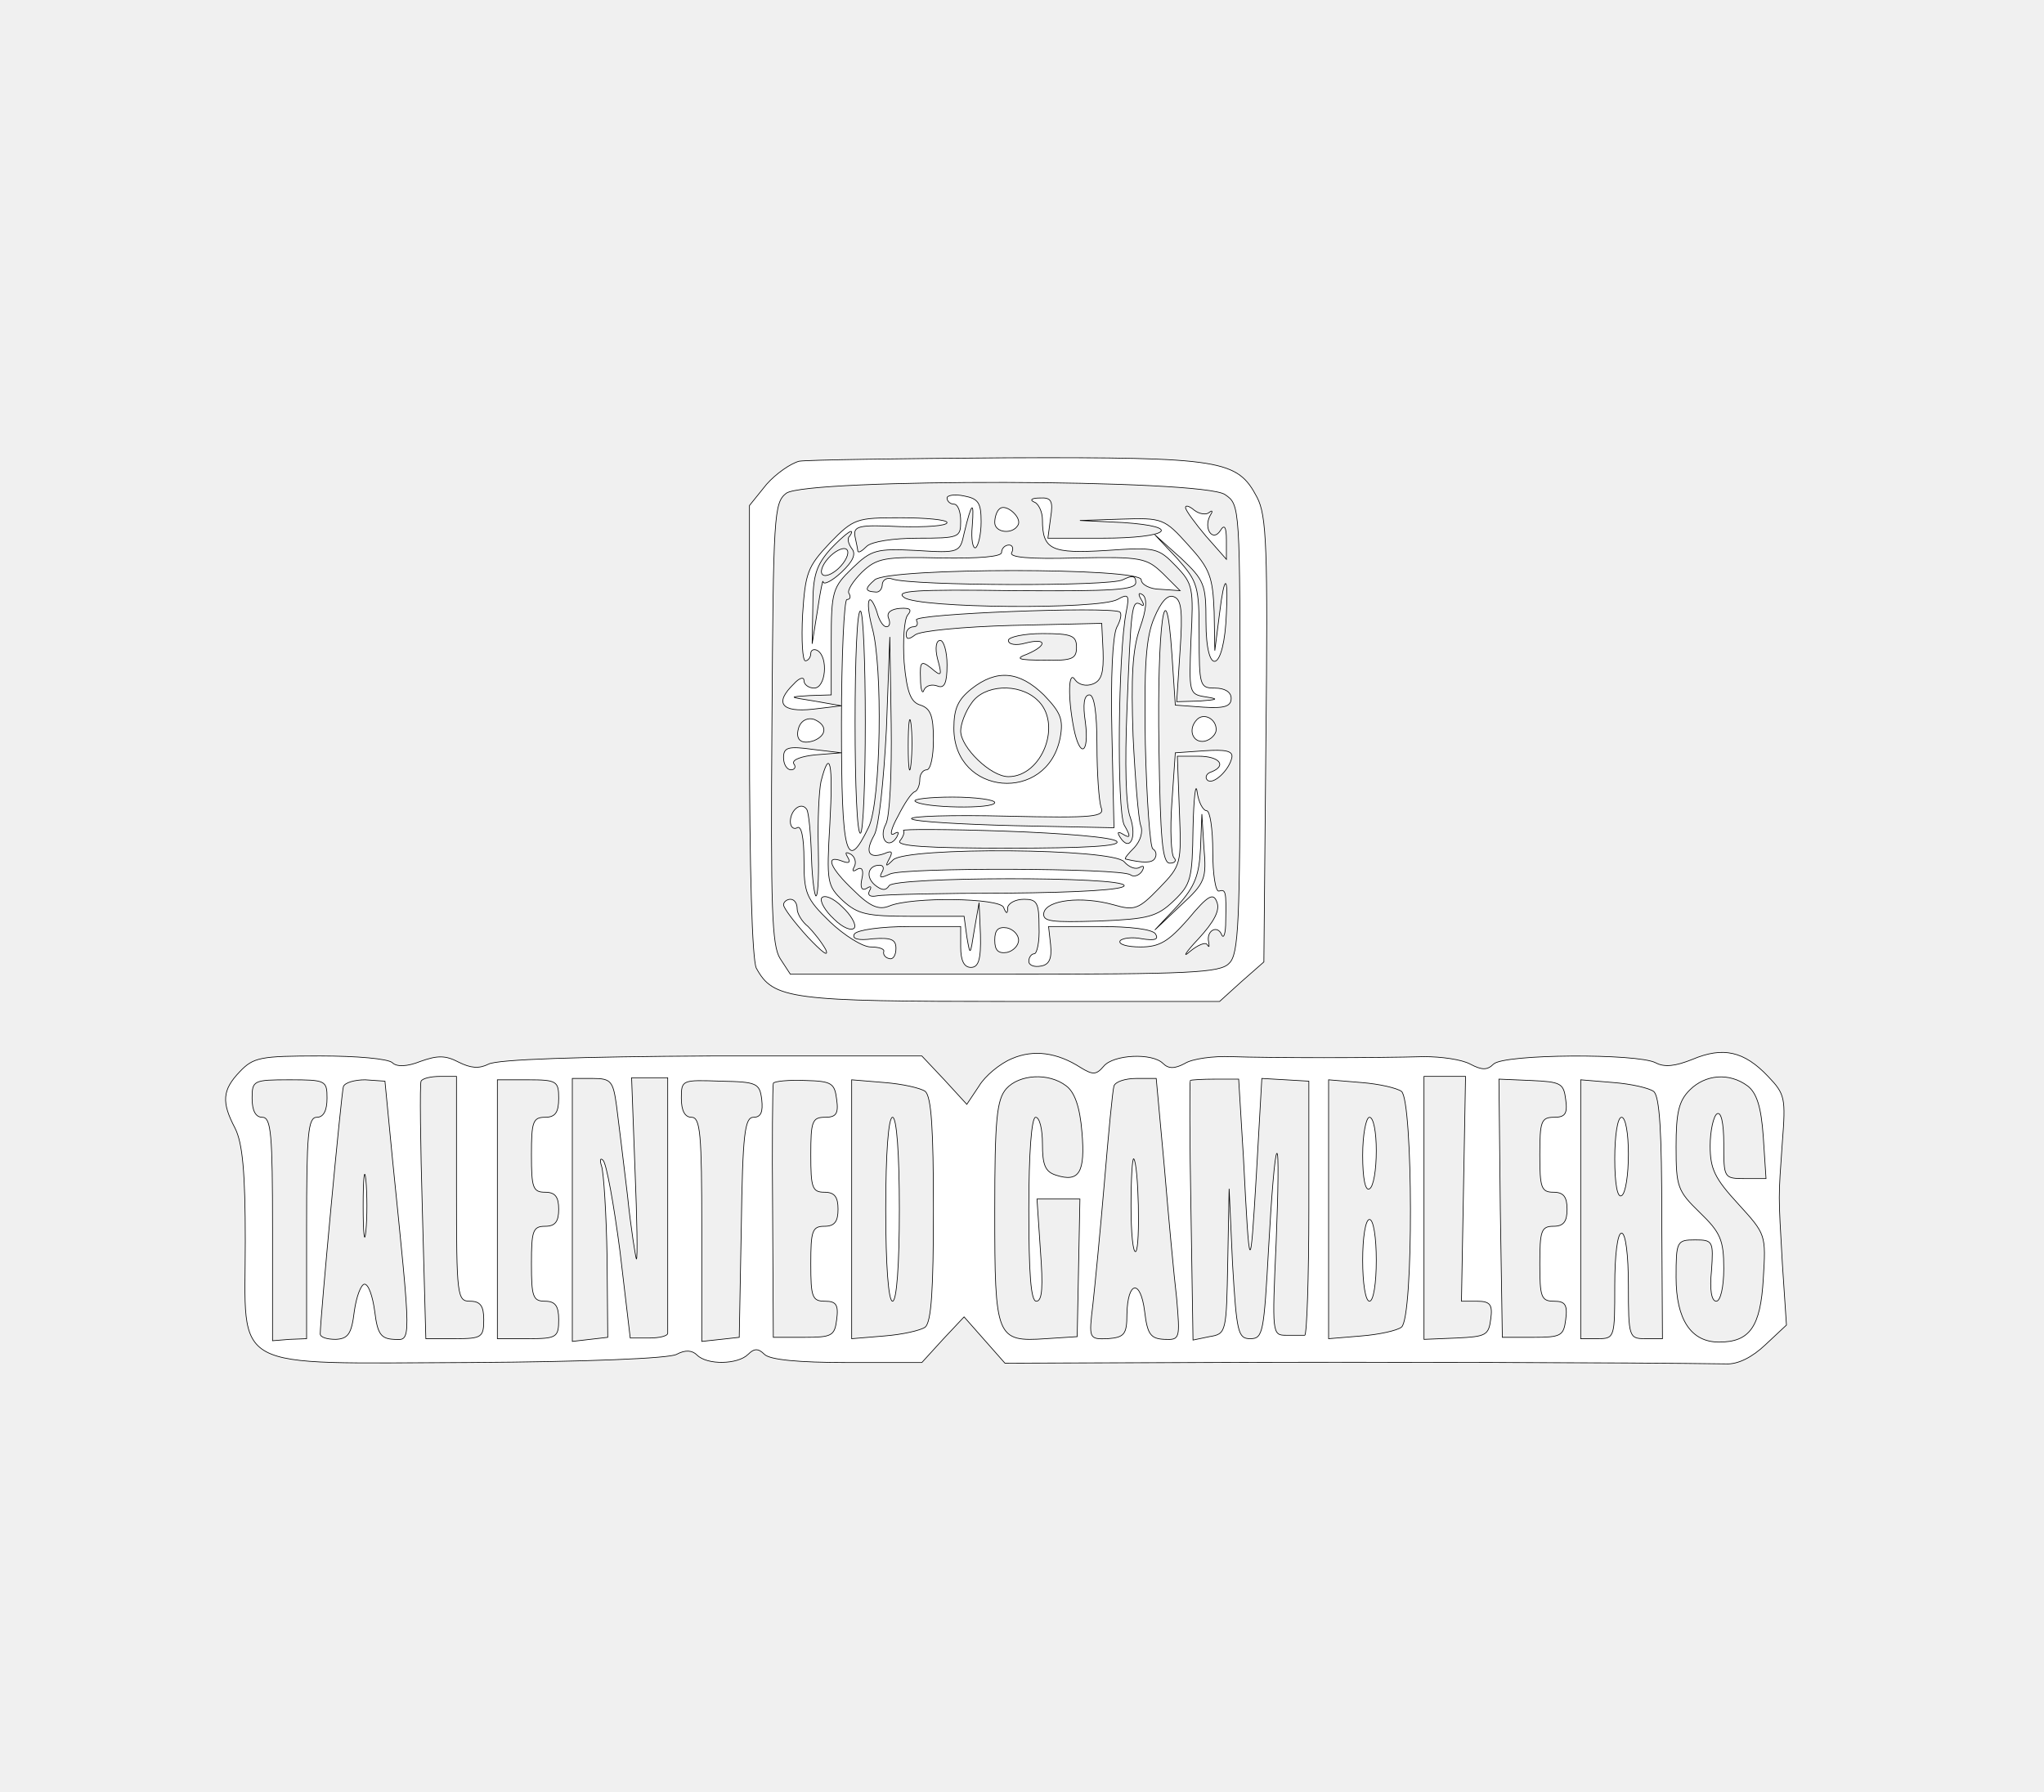
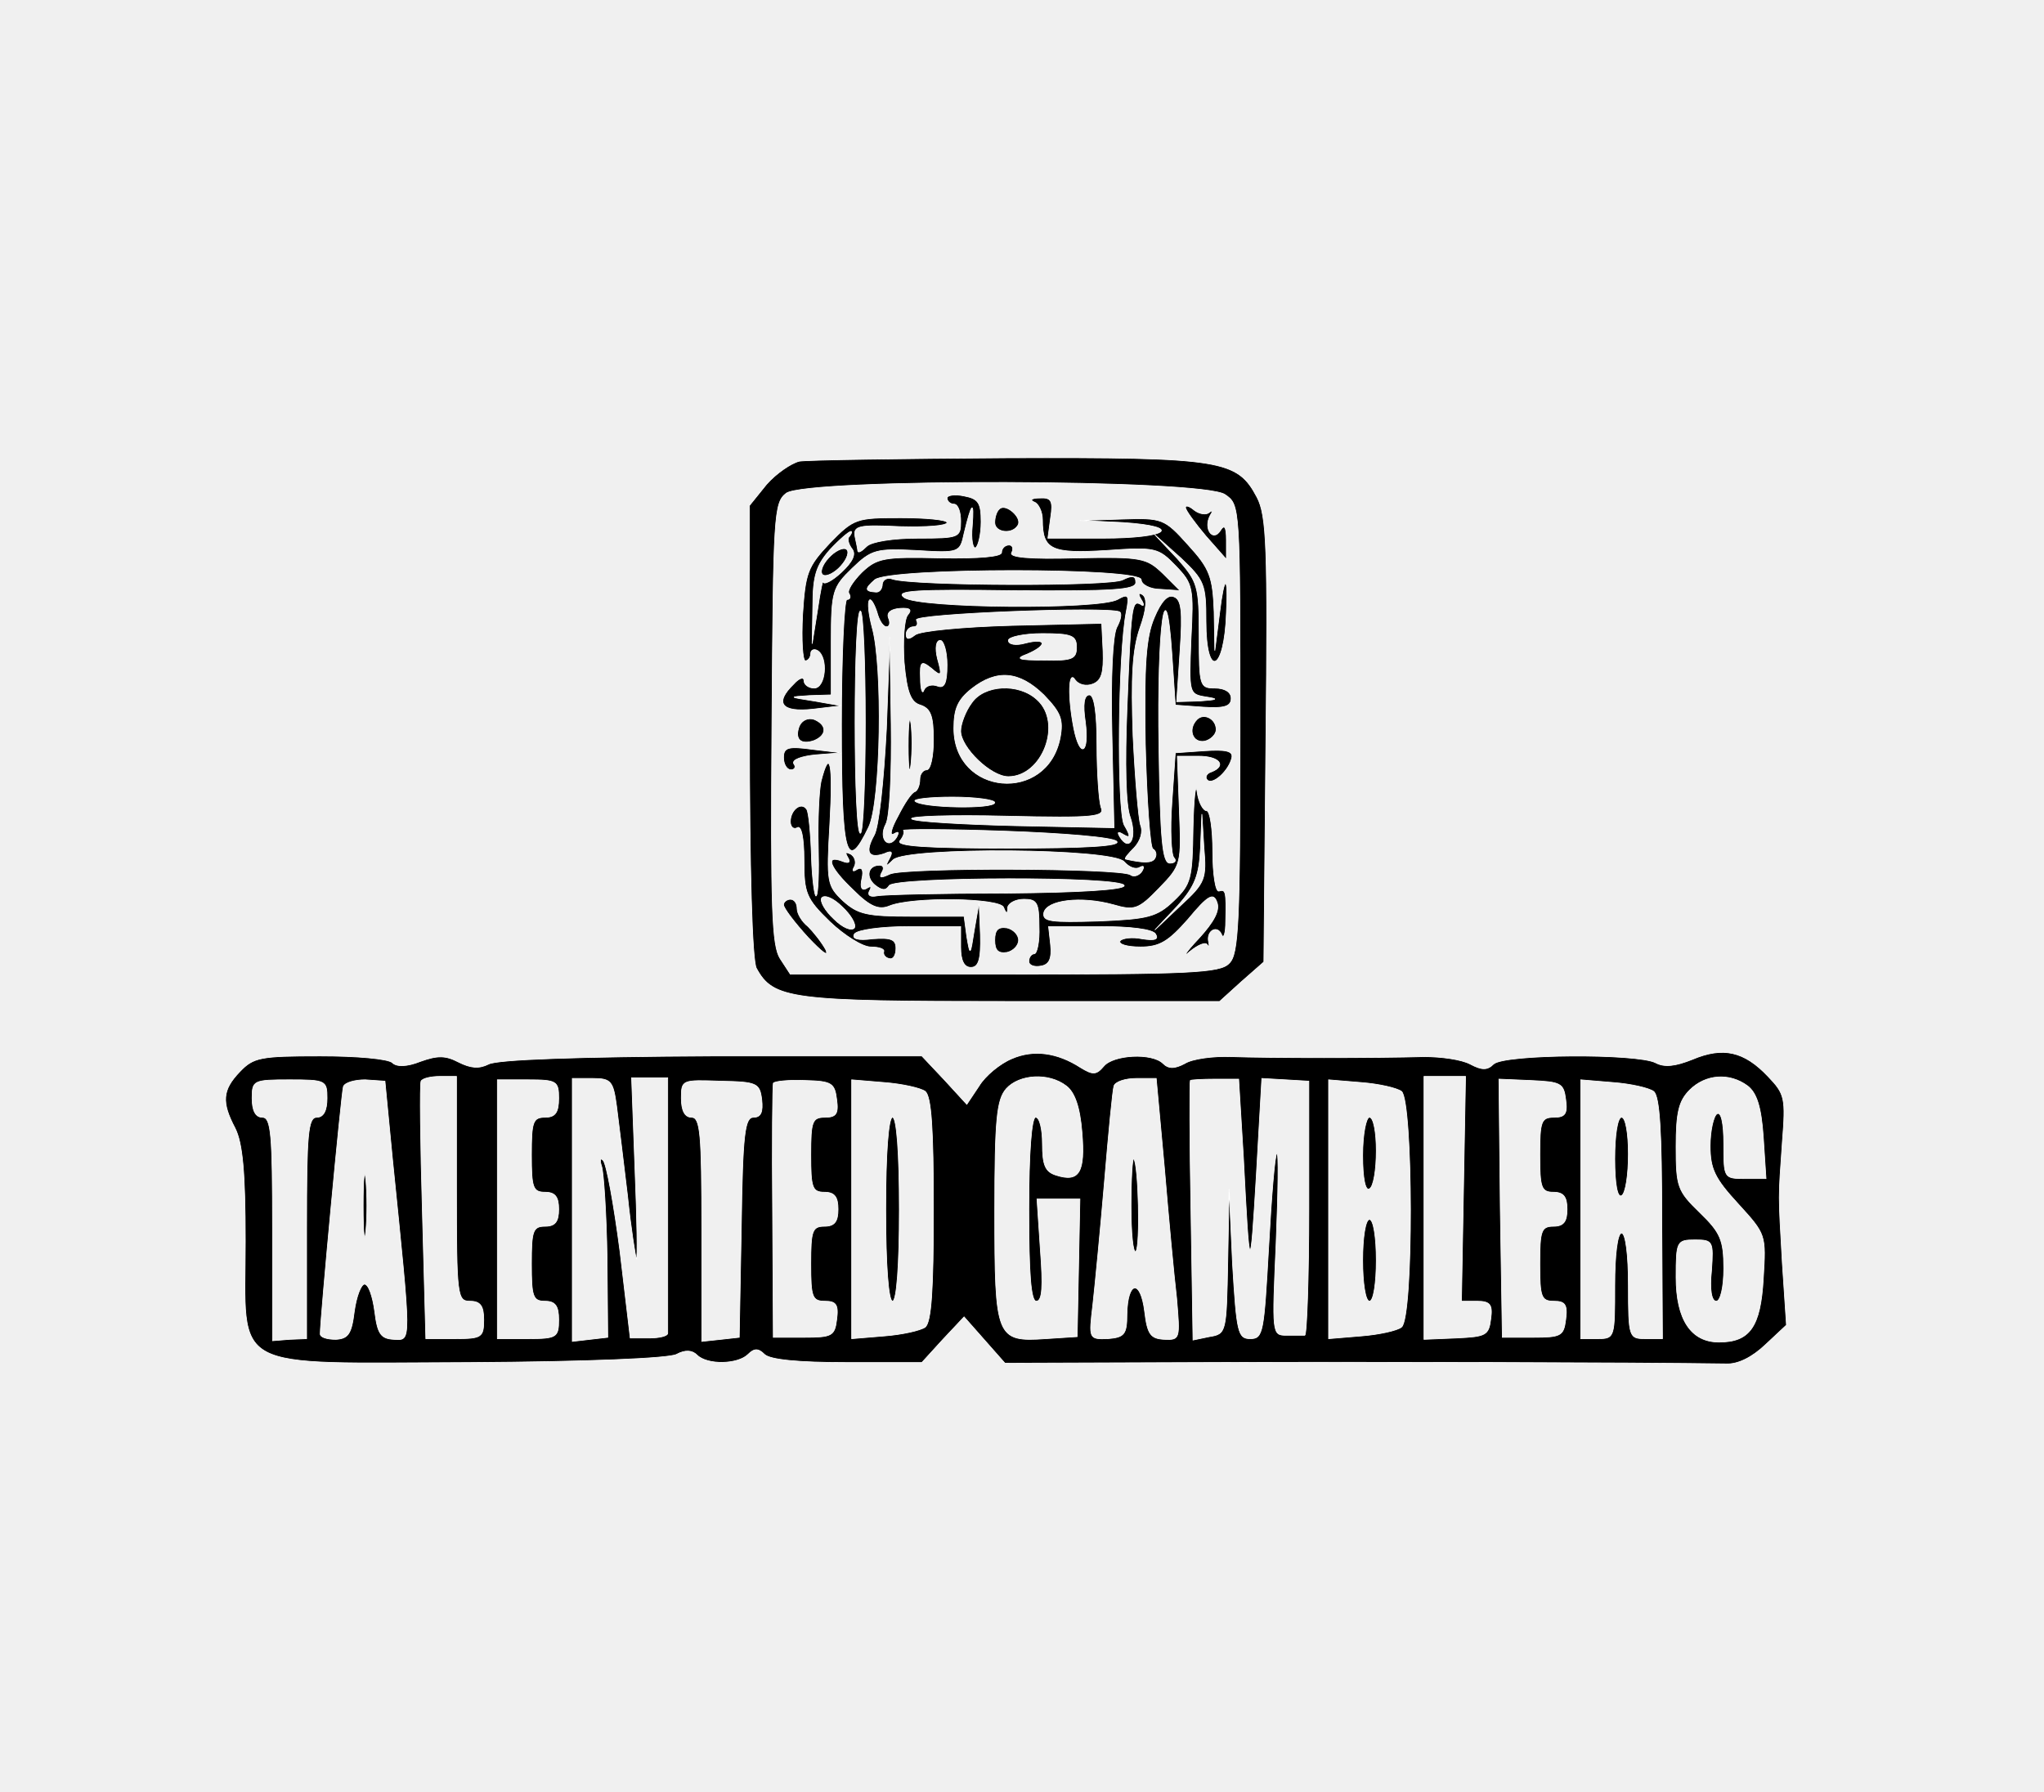
<svg xmlns="http://www.w3.org/2000/svg" version="1.0" width="300pt" height="263pt" viewBox="0 0 300 263" preserveAspectRatio="xMidYMid meet">
-   <g transform="translate(0,263) scale(0.1,-0.1)" fill="white" stroke="black">
+   <g transform="translate(0,263) scale(0.1,-0.1)" fill="black" stroke="white">
    <path d="M1173 1953 c-12 -3 -34 -18 -48 -34 l-25 -31 0 -329 c0 -208 4 -337 10 -350 25 -46 50 -49 374 -49 l306 0 32 29 33 29 3 326 c3 284 1 329 -13 356 -29 55 -51 59 -366 58 -156 -1 -294 -3 -306 -5z m625 -49 c22 -15 22 -16 22 -344 0 -285 -2 -331 -16 -344 -13 -14 -57 -16 -329 -16 l-315 0 -15 23 c-12 19 -14 72 -12 346 2 306 3 323 21 337 31 22 612 21 644 -2z" />
    <path d="M1390 1899 c0 -5 5 -9 10 -9 6 0 10 -11 10 -25 0 -24 -2 -25 -63 -25 -36 0 -68 -5 -75 -12 -7 -7 -12 -10 -13 -7 0 2 -2 12 -4 21 -3 16 5 18 66 15 38 -1 69 1 69 6 0 4 -31 7 -68 7 -65 0 -69 -1 -104 -37 -33 -35 -36 -44 -40 -105 -2 -38 0 -68 4 -68 4 0 8 5 8 11 0 5 5 7 10 4 16 -10 12 -55 -5 -55 -8 0 -15 5 -15 11 0 6 -7 4 -15 -5 -29 -28 -18 -42 28 -37 l42 5 -40 7 c-38 6 -38 6 -7 8 l32 1 0 78 c0 74 2 80 31 108 28 27 35 29 94 26 63 -4 64 -3 70 25 11 46 15 50 12 11 -2 -20 1 -34 5 -32 4 3 8 20 8 38 0 28 -4 34 -25 38 -14 3 -25 1 -25 -3z m-143 -56 c-4 -3 -2 -11 3 -18 7 -8 2 -19 -15 -35 -14 -13 -26 -19 -27 -14 0 5 -4 -13 -8 -41 l-8 -50 1 55 c0 45 5 60 25 83 14 15 28 27 31 27 2 0 1 -3 -2 -7z" />
    <path d="M1216 1811 c-10 -11 -13 -22 -8 -25 5 -3 17 3 26 13 10 11 13 22 8 25 -5 3 -17 -3 -26 -13z" />
    <path d="M1518 1893 c6 -2 12 -14 12 -26 0 -44 13 -50 94 -45 72 5 76 4 102 -23 25 -26 26 -32 22 -108 -3 -79 -3 -80 22 -84 19 -3 18 -4 -9 -6 l-34 -1 5 75 c4 58 2 75 -9 79 -9 4 -19 -7 -29 -31 -12 -28 -15 -69 -13 -185 2 -82 7 -152 11 -154 5 -3 6 -9 3 -14 -4 -7 -17 -7 -43 -1 -2 1 4 8 13 17 9 10 13 23 9 33 -3 9 -8 68 -11 131 -3 86 -1 126 10 158 10 28 11 44 4 49 -6 4 -7 1 -2 -7 5 -8 4 -11 -1 -7 -13 7 -14 -4 -20 -156 -3 -76 -2 -140 5 -157 10 -30 -1 -51 -15 -29 -5 8 -3 9 5 4 10 -6 11 -3 1 14 -11 22 -9 253 3 313 5 25 3 27 -13 18 -28 -15 -292 -13 -313 3 -14 10 16 12 161 10 146 -1 179 1 179 12 0 10 -5 11 -19 4 -18 -10 -308 -9 -338 1 -8 3 -14 -1 -15 -7 0 -7 -4 -13 -10 -12 -16 1 -16 5 -1 18 22 18 391 18 391 0 0 -7 13 -14 28 -14 l29 -2 -25 25 c-24 23 -31 25 -127 23 -70 -2 -100 1 -95 8 3 6 1 11 -4 11 -6 0 -11 -5 -11 -11 0 -6 -32 -9 -90 -8 -82 2 -93 0 -115 -21 -13 -13 -22 -27 -19 -31 3 -5 2 -9 -3 -9 -4 0 -8 -83 -8 -183 0 -193 7 -220 40 -151 18 37 21 237 5 293 -5 19 -7 37 -4 40 2 3 7 -5 11 -17 3 -12 9 -22 14 -22 5 0 6 6 3 13 -3 8 4 13 17 14 15 1 18 -2 11 -10 -5 -7 -7 -38 -5 -69 4 -45 10 -59 24 -63 15 -5 19 -16 19 -51 0 -24 -4 -44 -10 -44 -5 0 -10 -6 -10 -14 0 -8 -3 -16 -7 -18 -5 -1 -16 -18 -25 -36 -10 -18 -13 -30 -6 -26 7 4 8 3 4 -5 -12 -19 -27 -2 -16 19 6 10 9 76 8 147 l-2 128 -5 -135 c-4 -77 -11 -144 -18 -156 -14 -25 -8 -35 15 -27 11 5 13 3 7 -8 -6 -11 -5 -12 6 -1 21 19 322 17 339 -3 7 -8 17 -12 23 -8 6 3 7 1 3 -6 -4 -6 -12 -9 -17 -5 -16 10 -333 11 -353 1 -13 -6 -16 -6 -12 2 4 6 3 11 -3 11 -17 0 -21 -17 -7 -29 10 -8 16 -9 21 -1 8 13 345 14 345 0 0 -6 -65 -10 -172 -11 -95 0 -181 -2 -191 -4 -10 -2 -14 1 -11 7 4 7 2 8 -4 4 -7 -4 -10 1 -7 14 3 13 0 18 -7 14 -6 -4 -8 -3 -4 4 3 6 1 14 -5 18 -8 4 -9 3 -5 -4 5 -8 2 -10 -8 -6 -26 10 -18 -10 17 -43 24 -24 37 -29 52 -23 33 14 163 12 168 -2 4 -10 6 -10 6 0 1 6 11 12 24 12 19 0 22 -5 22 -40 1 -22 -3 -40 -7 -40 -4 0 -8 -5 -8 -11 0 -6 8 -9 18 -7 12 2 16 11 14 31 l-3 27 75 0 c45 0 78 -4 82 -11 5 -8 -1 -10 -20 -7 -14 3 -29 1 -32 -3 -3 -5 10 -9 30 -9 28 0 41 8 70 41 29 35 37 39 42 25 5 -12 -4 -29 -27 -54 -19 -20 -24 -29 -13 -19 12 10 24 15 26 10 3 -4 3 -3 2 4 -4 17 13 26 19 11 3 -7 6 2 6 20 1 44 0 47 -10 44 -5 -1 -9 25 -9 58 0 33 -4 60 -9 60 -5 0 -12 12 -14 28 -2 15 -5 -9 -6 -54 -1 -74 -3 -82 -28 -106 -25 -24 -38 -27 -111 -30 -69 -2 -82 -1 -80 12 4 19 55 25 102 12 31 -9 37 -7 67 24 33 34 33 36 30 114 l-3 80 31 0 c31 0 42 -14 19 -23 -7 -2 -10 -8 -6 -12 8 -8 32 14 36 33 2 10 -10 12 -40 10 l-43 -3 -5 -73 c-3 -40 -1 -77 3 -81 4 -4 2 -8 -6 -8 -11 0 -14 35 -16 169 -3 180 10 272 19 138 l5 -75 41 -3 c31 -2 41 1 41 13 0 9 -9 15 -24 15 -22 0 -23 3 -23 77 0 73 -2 79 -32 113 l-33 35 38 -34 c35 -33 37 -39 37 -93 0 -85 27 -75 30 12 3 58 -3 58 -10 0 l-7 -55 -1 57 c-2 51 -6 63 -38 98 -35 39 -38 40 -98 38 l-61 -2 63 -3 c90 -6 67 -23 -30 -23 l-80 0 4 30 c4 25 1 30 -16 29 -12 0 -15 -3 -8 -6z m-248 -323 c0 -87 -3 -161 -7 -163 -5 -3 -8 71 -8 163 0 92 3 166 8 163 4 -2 7 -76 7 -163z m369 139 c-6 -13 -9 -72 -7 -157 l3 -137 -145 3 c-80 2 -148 6 -152 10 -4 4 59 6 139 4 131 -3 145 -1 139 13 -3 9 -6 50 -6 91 0 48 -4 74 -11 74 -8 0 -10 -14 -6 -40 6 -47 -8 -54 -17 -9 -9 46 -8 87 2 71 5 -7 16 -10 26 -6 13 5 16 17 15 48 l-2 41 -131 -3 c-73 -2 -136 -8 -143 -14 -9 -7 -13 -7 -13 1 0 6 5 11 11 11 5 0 7 4 4 10 -5 9 278 20 298 12 4 -2 2 -12 -4 -23z m-59 -29 c0 -17 -6 -20 -47 -19 -39 0 -44 2 -25 9 30 13 28 24 -3 16 -14 -4 -25 -2 -25 4 0 5 23 10 50 10 43 0 50 -3 50 -20z m-190 -26 c0 -27 -4 -35 -14 -31 -8 3 -17 1 -20 -6 -2 -7 -5 1 -5 17 -1 25 1 27 16 15 15 -13 16 -11 9 14 -4 16 -2 27 4 27 5 0 10 -16 10 -36z m142 -44 c25 -26 29 -36 24 -63 -19 -97 -156 -85 -156 14 0 29 6 42 26 58 37 29 70 26 106 -9z m-72 -158 c0 -10 -107 -8 -117 2 -3 3 21 6 55 6 34 0 62 -4 62 -8z m273 -151 l-38 -36 33 35 c26 29 32 45 34 85 l2 50 3 -49 c4 -46 2 -52 -34 -85z m-94 94 c7 -7 -46 -10 -159 -10 -120 0 -166 3 -159 11 5 6 7 13 5 15 -3 2 65 2 149 -1 85 -3 159 -9 164 -15z" />
    <path d="M1426 1598 c-9 -12 -16 -31 -16 -41 0 -24 44 -67 70 -67 50 0 80 79 42 113 -27 25 -78 22 -96 -5z" />
    <path d="M1467 1883 c-4 -3 -7 -12 -7 -20 0 -15 26 -18 34 -4 7 11 -18 33 -27 24z" />
    <path d="M1740 1885 c0 -4 14 -23 30 -42 l30 -34 0 28 c0 20 -3 24 -9 14 -11 -17 -25 3 -15 22 4 6 4 9 -1 5 -4 -4 -14 -3 -22 3 -7 6 -13 8 -13 4z" />
    <path d="M1333 1535 c0 -33 2 -45 4 -27 2 18 2 45 0 60 -2 15 -4 0 -4 -33z" />
    <path d="M1173 1564 c-7 -19 2 -28 22 -21 19 8 19 23 0 31 -9 3 -18 -1 -22 -10z" />
    <path d="M1757 1574 c-14 -14 -7 -35 11 -32 9 2 17 10 17 17 0 16 -18 25 -28 15z" />
    <path d="M1150 1518 c0 -10 5 -18 11 -18 5 0 8 4 4 9 -3 6 12 11 32 13 l38 3 -42 5 c-36 5 -43 3 -43 -12z" />
    <path d="M1205 1483 c-3 -14 -5 -57 -4 -95 1 -37 0 -70 -3 -73 -2 -3 -6 23 -7 57 -1 34 -4 66 -7 70 -8 12 -24 -1 -24 -18 0 -8 5 -12 10 -9 6 4 10 -14 10 -47 0 -49 3 -57 38 -91 21 -20 48 -37 60 -37 12 0 21 -3 19 -7 -1 -5 3 -9 8 -10 6 -2 10 5 10 15 0 13 -7 16 -34 14 -22 -3 -31 0 -27 7 4 6 39 11 82 11 l74 0 0 -30 c0 -20 5 -30 15 -30 11 0 15 11 14 48 l-2 47 -7 -40 c-6 -38 -6 -39 -11 -10 l-4 30 -77 0 c-66 0 -79 3 -101 23 -23 22 -24 27 -19 113 5 89 0 113 -13 62z m49 -215 c-4 -5 -17 0 -30 13 -13 12 -21 26 -18 31 4 5 17 0 30 -13 13 -12 21 -26 18 -31z" />
    <path d="M1150 1302 c0 -5 16 -26 36 -48 20 -21 31 -30 26 -18 -6 11 -18 26 -26 34 -9 7 -16 19 -16 26 0 8 -4 14 -10 14 -5 0 -10 -4 -10 -8z" />
    <path d="M1460 1250 c0 -15 5 -20 18 -18 9 2 17 10 17 18 0 8 -8 16 -17 18 -13 2 -18 -3 -18 -18z" />
    <path d="M1485 1076 c-17 -7 -39 -25 -48 -40 l-18 -27 -33 36 -33 35 -308 0 c-195 -1 -315 -5 -328 -12 -14 -7 -26 -6 -44 3 -19 10 -31 10 -56 1 -20 -8 -35 -8 -41 -2 -6 6 -53 10 -106 10 -88 0 -98 -2 -118 -23 -26 -27 -27 -45 -7 -83 11 -22 15 -64 15 -166 0 -194 -28 -179 329 -178 172 1 293 6 304 12 13 7 23 6 30 -1 15 -15 60 -14 75 1 9 9 15 9 24 0 8 -8 50 -12 121 -12 l110 0 31 34 31 33 30 -34 30 -34 285 1 c233 1 641 0 773 -2 18 -1 39 10 58 28 l31 29 -6 90 c-6 106 -6 93 0 179 5 64 4 70 -21 96 -35 37 -66 44 -111 25 -25 -10 -41 -12 -54 -5 -27 14 -223 13 -238 -2 -9 -9 -17 -9 -34 0 -13 7 -43 11 -68 11 -68 -2 -229 -2 -283 0 -26 1 -57 -3 -68 -10 -15 -8 -24 -8 -32 0 -16 16 -73 13 -87 -4 -11 -13 -16 -13 -34 -2 -34 22 -69 27 -101 13z m-1005 -58 c0 -18 -5 -28 -15 -28 -13 0 -15 -25 -15 -162 l0 -163 -25 -1 -25 -2 0 164 c0 139 -2 164 -15 164 -10 0 -15 10 -15 28 0 26 2 27 55 27 53 0 55 -1 55 -27z m96 -89 c28 -276 28 -266 2 -265 -19 1 -24 8 -28 41 -3 22 -9 40 -15 40 -5 0 -12 -18 -15 -40 -4 -33 -9 -40 -27 -41 -13 0 -23 3 -23 8 0 22 31 354 34 363 2 6 17 10 32 10 l29 -2 11 -114z m94 -44 c0 -158 1 -165 20 -165 15 0 20 -7 20 -27 0 -26 -3 -28 -42 -28 l-43 0 -5 185 c-3 102 -4 188 -2 193 2 4 14 7 28 7 l24 0 0 -165z m150 133 c0 -21 -5 -28 -20 -28 -18 0 -20 -7 -20 -55 0 -48 2 -55 20 -55 15 0 20 -7 20 -25 0 -18 -5 -25 -20 -25 -18 0 -20 -7 -20 -55 0 -48 2 -55 20 -55 15 0 20 -7 20 -27 0 -26 -3 -28 -45 -28 l-45 0 0 190 0 190 45 0 c42 0 45 -2 45 -27z m85 -12 c3 -23 10 -81 16 -131 5 -49 12 -91 13 -93 2 -1 1 58 -2 131 l-5 135 27 0 26 0 0 -184 c0 -101 0 -187 0 -191 0 -4 -12 -7 -27 -7 l-28 0 -15 127 c-9 69 -20 130 -25 134 -4 4 -5 0 -2 -9 3 -9 7 -70 8 -134 l1 -117 -26 -3 -26 -3 0 193 0 193 30 0 c27 0 30 -4 35 -41z m213 10 c2 -18 -1 -26 -12 -26 -13 0 -16 -24 -18 -161 l-3 -162 -27 -3 -28 -3 0 165 c0 139 -2 164 -15 164 -10 0 -15 10 -15 28 0 27 1 27 58 25 53 -1 57 -3 60 -27z m110 0 c3 -21 -1 -26 -17 -26 -19 0 -21 -6 -21 -55 0 -48 2 -55 20 -55 15 0 20 -7 20 -25 0 -18 -5 -25 -20 -25 -18 0 -20 -7 -20 -55 0 -49 2 -55 21 -55 16 0 20 -5 17 -27 -3 -24 -7 -26 -48 -26 l-45 0 -1 184 c-1 101 0 186 1 189 2 3 23 5 47 4 39 -1 43 -4 46 -28z m130 12 c9 -8 12 -55 12 -173 0 -118 -3 -165 -12 -173 -7 -5 -34 -11 -60 -13 l-48 -4 0 190 0 190 48 -4 c26 -2 53 -8 60 -13z m207 8 c12 -9 20 -30 23 -68 5 -59 -4 -74 -38 -63 -16 5 -20 15 -20 46 0 21 -4 39 -10 39 -6 0 -10 -52 -10 -135 0 -95 3 -135 11 -135 9 0 10 22 6 75 l-5 75 31 0 32 0 -2 -101 -2 -101 -46 -3 c-73 -5 -75 1 -75 187 0 136 3 164 17 180 19 21 62 24 88 4z m144 -120 c6 -72 14 -158 18 -192 5 -59 5 -61 -18 -60 -20 1 -25 7 -29 41 -6 48 -25 45 -26 -4 0 -30 -4 -34 -28 -36 -28 -1 -28 0 -22 50 3 27 11 109 17 180 6 72 12 135 14 141 2 6 16 11 33 11 l29 0 12 -131z m116 15 c9 -176 10 -177 19 -25 l8 141 35 -2 34 -2 0 -187 c0 -102 -3 -186 -6 -186 -3 0 -15 0 -27 0 -21 0 -21 2 -15 136 3 75 4 134 1 131 -3 -2 -8 -65 -12 -138 -7 -125 -8 -134 -27 -134 -18 0 -20 9 -26 110 l-5 110 -2 -106 c-2 -105 -2 -107 -27 -111 l-24 -5 -3 189 c-2 104 -2 191 -1 192 1 1 18 2 37 2 l34 0 7 -115z m232 97 c17 -14 18 -332 0 -346 -6 -5 -33 -11 -59 -13 l-48 -4 0 190 0 190 48 -4 c26 -2 52 -8 59 -13z m91 -143 l-3 -165 23 0 c19 0 23 -5 20 -26 -3 -24 -7 -26 -50 -28 l-48 -2 0 193 0 193 30 0 31 0 -3 -165z m150 131 c3 -21 -1 -26 -17 -26 -19 0 -21 -6 -21 -55 0 -48 2 -55 20 -55 15 0 20 -7 20 -25 0 -18 -5 -25 -20 -25 -18 0 -20 -7 -20 -55 0 -49 2 -55 21 -55 16 0 20 -5 17 -27 -3 -24 -7 -26 -48 -26 l-45 0 -3 189 -2 190 47 -2 c44 -2 48 -4 51 -28z m129 12 c9 -7 12 -60 12 -186 l1 -177 -25 0 c-24 0 -25 2 -25 78 0 45 -4 77 -10 77 -6 0 -10 -32 -10 -77 0 -76 0 -78 -25 -78 l-25 0 0 190 0 190 48 -4 c26 -2 52 -8 59 -13z m138 8 c13 -10 20 -30 23 -75 l4 -61 -31 0 c-31 0 -31 1 -31 51 0 31 -4 48 -10 44 -5 -3 -10 -25 -10 -47 0 -34 7 -48 41 -85 41 -45 41 -45 37 -110 -4 -71 -20 -93 -65 -93 -41 0 -63 33 -63 95 0 53 1 55 28 55 26 0 27 -2 24 -45 -3 -28 0 -45 7 -45 6 0 11 20 11 48 0 42 -5 53 -35 82 -33 32 -35 38 -35 97 0 50 4 67 20 83 23 23 58 26 85 6z" />
    <path d="M533 860 c0 -41 2 -58 4 -37 2 20 2 54 0 75 -2 20 -4 3 -4 -38z" />
    <path d="M1300 855 c0 -83 4 -135 10 -135 6 0 10 52 10 135 0 83 -4 135 -10 135 -6 0 -10 -52 -10 -135z" />
    <path d="M1660 860 c0 -40 3 -70 7 -67 7 7 4 129 -3 136 -2 2 -4 -29 -4 -69z" />
    <path d="M2000 934 c0 -34 4 -53 10 -49 6 3 10 28 10 56 0 27 -4 49 -10 49 -5 0 -10 -25 -10 -56z" />
    <path d="M2000 780 c0 -33 4 -60 10 -60 6 0 10 27 10 60 0 33 -4 60 -10 60 -6 0 -10 -27 -10 -60z" />
    <path d="M2370 929 c0 -37 4 -58 10 -54 6 3 10 31 10 61 0 30 -4 54 -10 54 -6 0 -10 -27 -10 -61z" />
  </g>
</svg>
